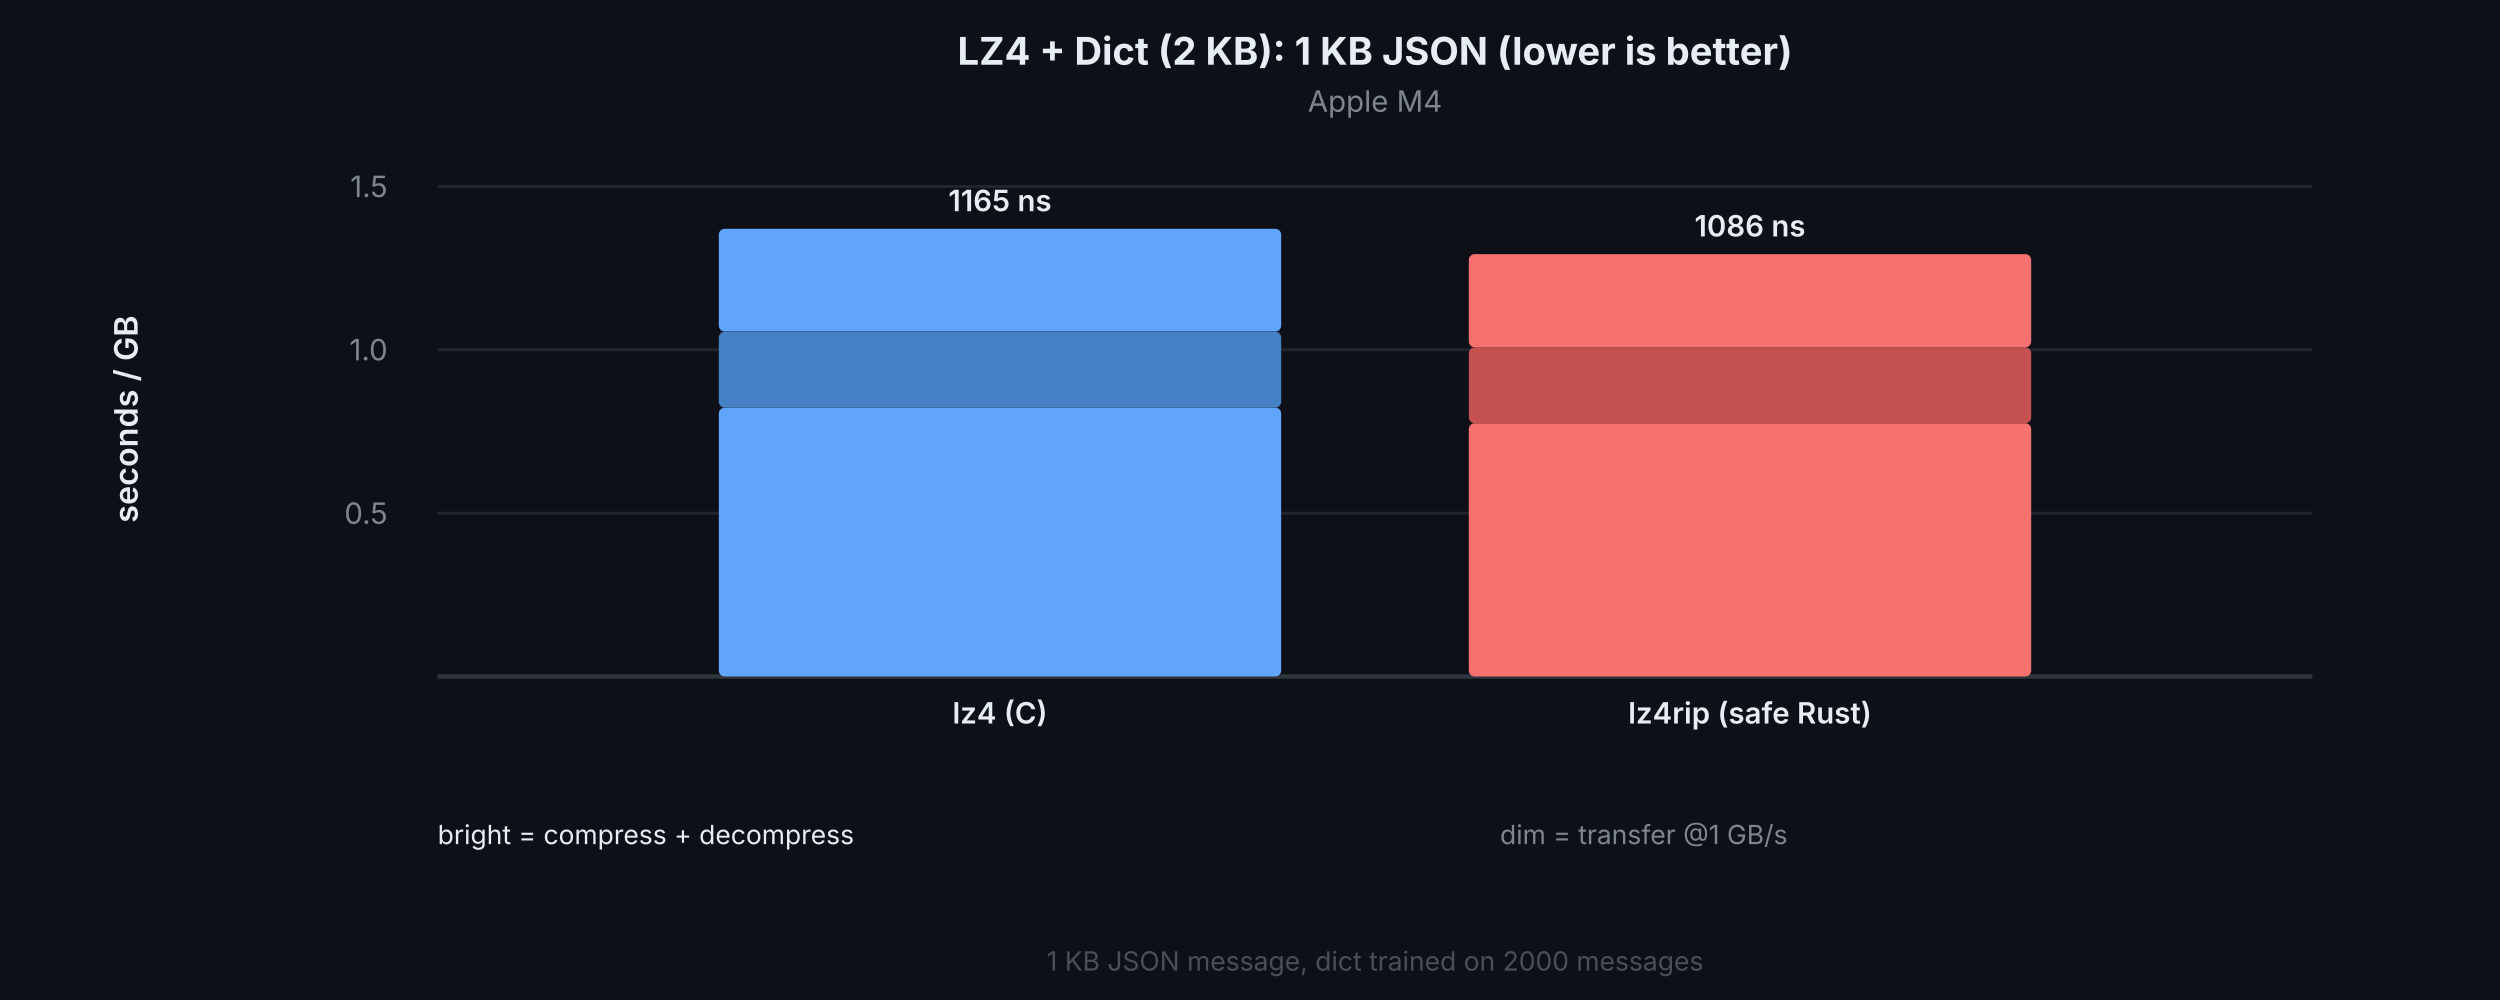
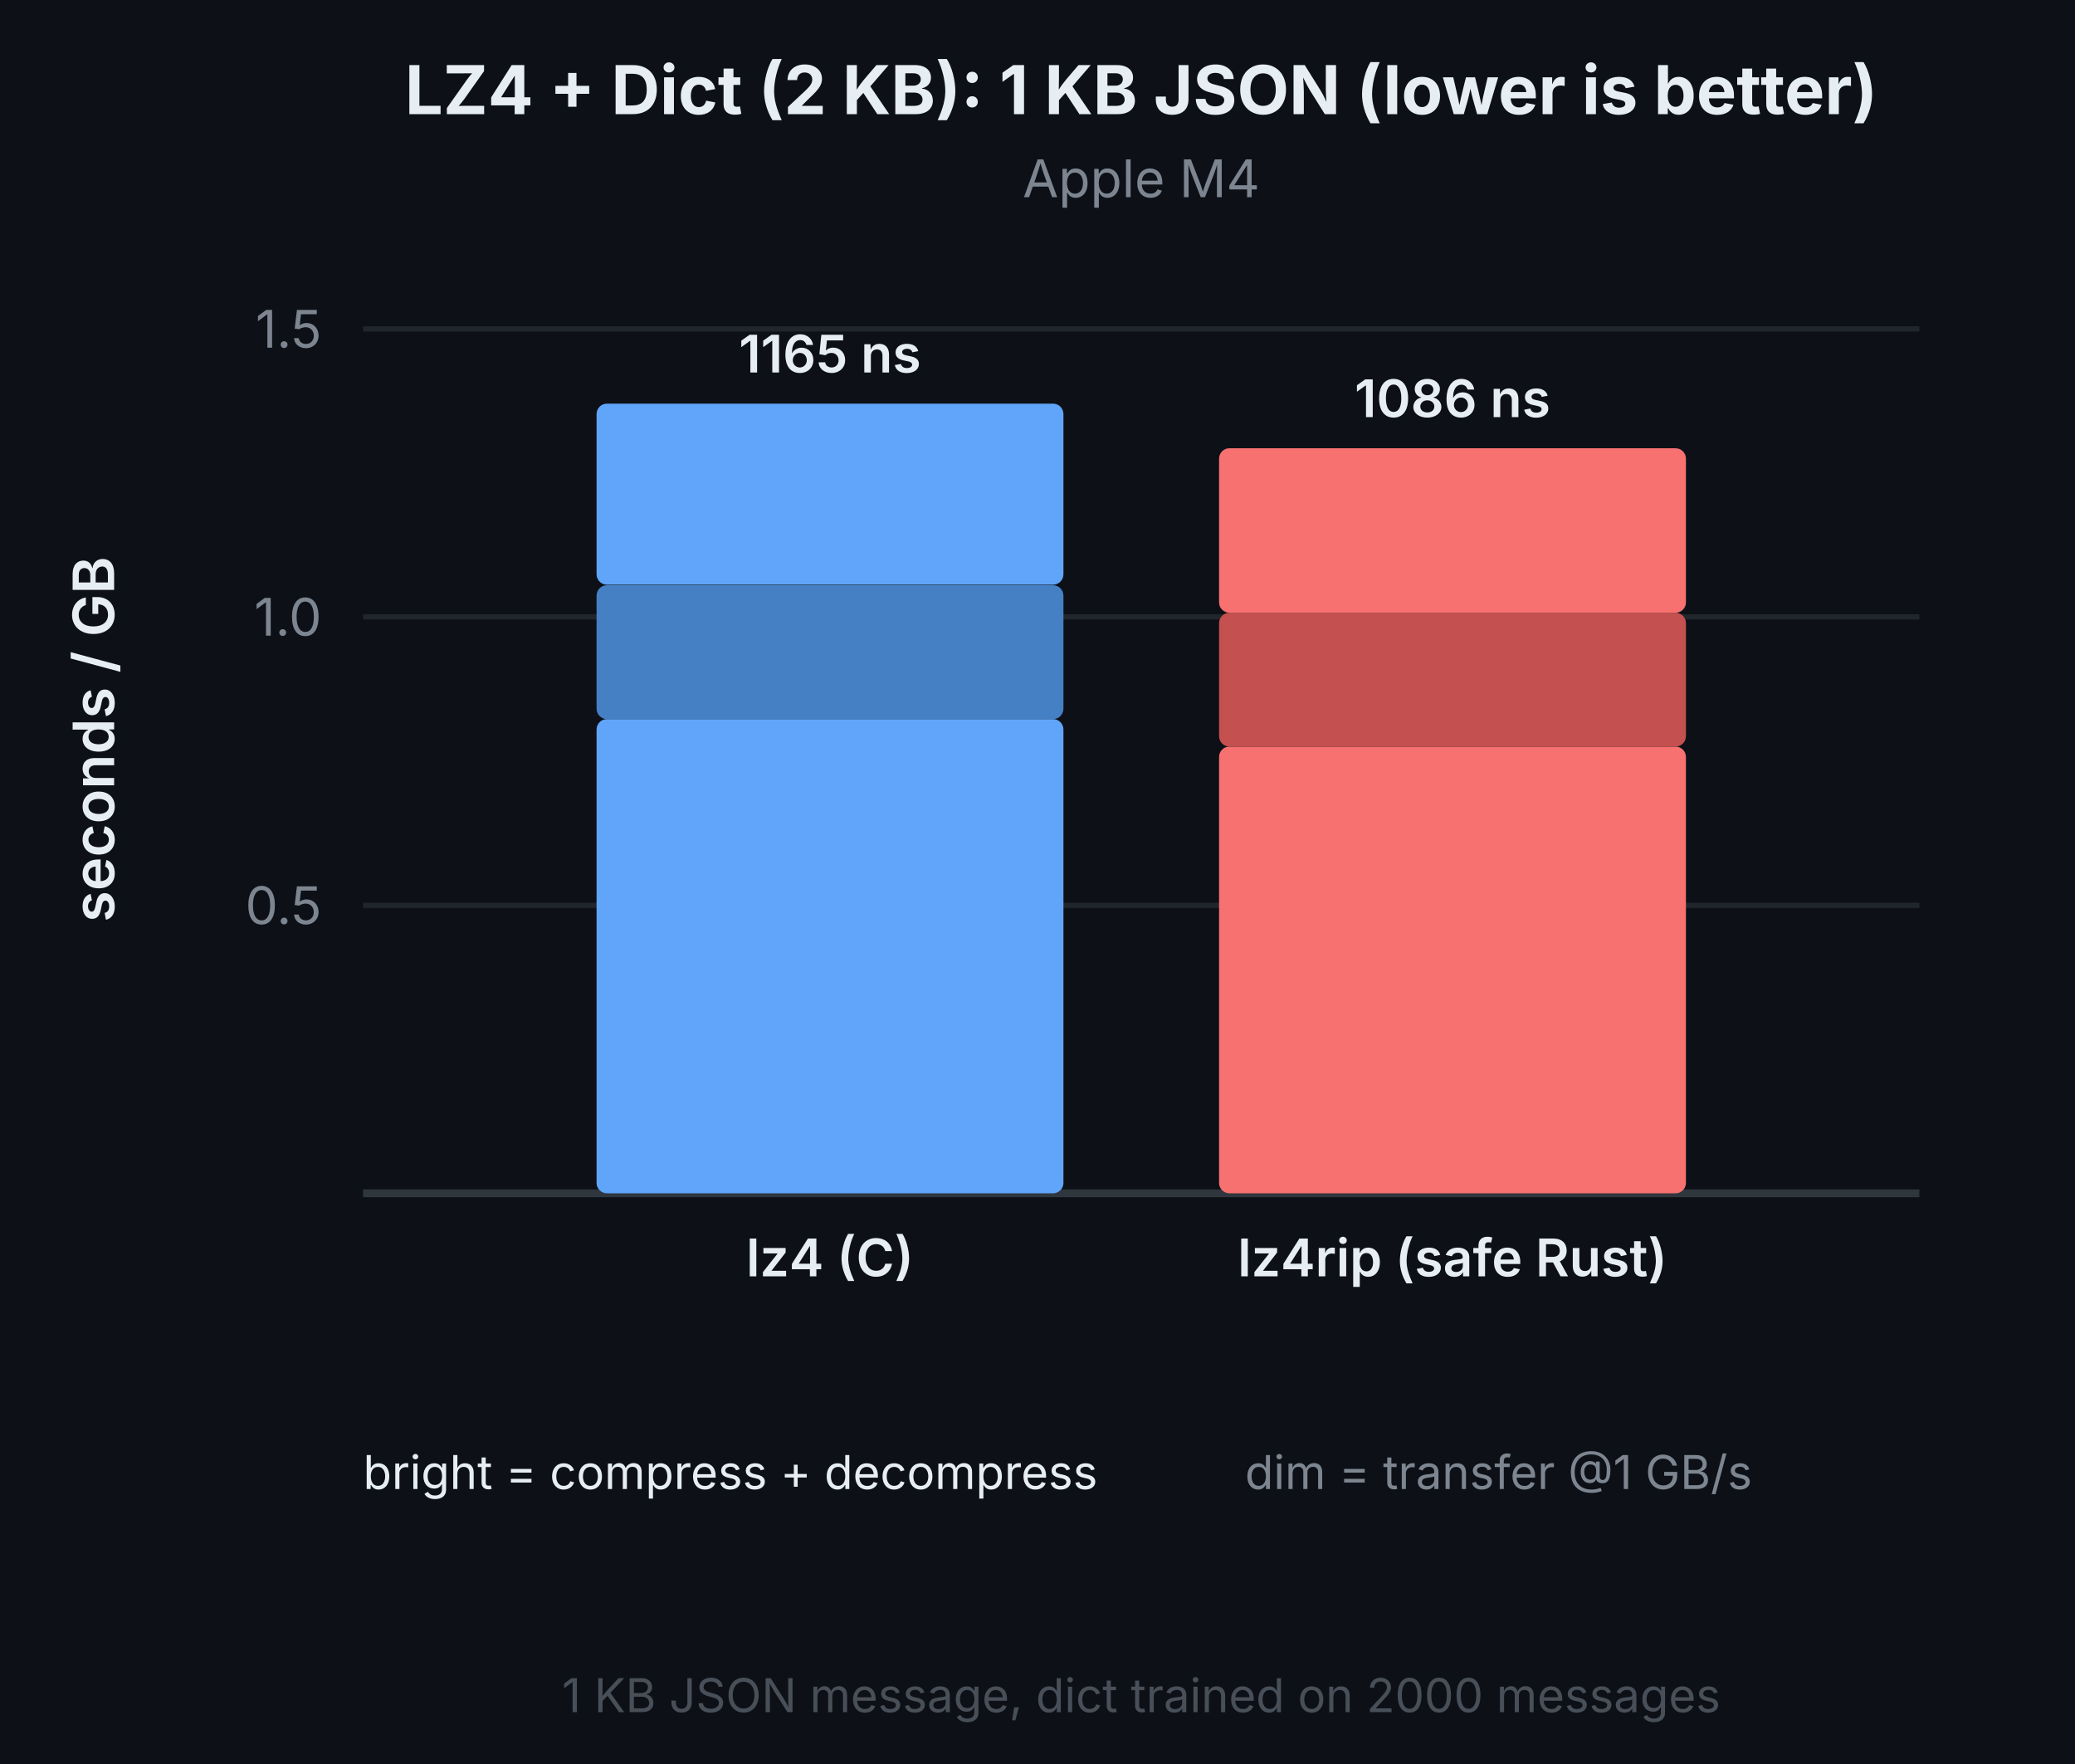
- <svg xmlns="http://www.w3.org/2000/svg" viewBox="0 0 850 340" font-family="system-ui, -apple-system, sans-serif">
-   <rect width="850" height="340" fill="#0d1117" />
-   <text x="467.5" y="22" text-anchor="middle" fill="#e6edf3" font-size="13" font-weight="700">LZ4 + Dict (2 KB): 1 KB JSON (lower is better)</text>
-   <text x="467.5" y="38" text-anchor="middle" fill="#7d8590" font-size="10">Apple M4</text>
-   <line x1="148.8" y1="174.5" x2="786.2" y2="174.5" stroke="#21262d" stroke-width="1" />
-   <text x="131.8" y="174.5" text-anchor="end" dominant-baseline="middle" fill="#7d8590" font-size="10">0.5</text>
-   <line x1="148.8" y1="118.9" x2="786.2" y2="118.9" stroke="#21262d" stroke-width="1" />
-   <text x="131.8" y="118.9" text-anchor="end" dominant-baseline="middle" fill="#7d8590" font-size="10">1.0</text>
-   <line x1="148.8" y1="63.4" x2="786.2" y2="63.4" stroke="#21262d" stroke-width="1" />
-   <text x="131.8" y="63.4" text-anchor="end" dominant-baseline="middle" fill="#7d8590" font-size="10">1.5</text>
-   <line x1="148.8" y1="230" x2="786.2" y2="230" stroke="#30363d" stroke-width="1.5" />
-   <text x="46.8" y="142.5" text-anchor="middle" fill="#e6edf3" font-size="11" font-weight="600" transform="rotate(-90,46.8,142.5)">seconds / GB</text>
-   <rect x="244.4" y="138.6" width="191.2" height="91.4" fill="#60a5fa" rx="2" />
-   <rect x="244.4" y="112.8" width="191.2" height="25.8" fill="#4680c4" rx="2" />
-   <rect x="244.4" y="77.8" width="191.2" height="34.9" fill="#60a5fa" rx="2" />
-   <text x="340.0" y="71.8" text-anchor="middle" fill="#e6edf3" font-size="10" font-weight="600">1165 ns</text>
-   <rect x="499.4" y="143.9" width="191.2" height="86.1" fill="#f87171" rx="2" />
-   <rect x="499.4" y="118.1" width="191.2" height="25.8" fill="#c45050" rx="2" />
-   <rect x="499.4" y="86.4" width="191.2" height="31.7" fill="#f87171" rx="2" />
-   <text x="595.0" y="80.4" text-anchor="middle" fill="#e6edf3" font-size="10" font-weight="600">1086 ns</text>
-   <text x="340.0" y="246" text-anchor="middle" fill="#e6edf3" font-size="10" font-weight="600">lz4 (C)</text>
-   <text x="595.0" y="246" text-anchor="middle" fill="#e6edf3" font-size="10" font-weight="600">lz4rip (safe Rust)</text>
-   <text x="148.8" y="287" fill="#e6edf3" font-size="9">bright = compress + decompress</text>
-   <text x="510.0" y="287" fill="#7d8590" font-size="9">dim = transfer @1 GB/s</text>
-   <text x="467.5" y="330" text-anchor="middle" fill="#484f58" font-size="9">1 KB JSON message, dict trained on 2000 messages</text>
+ <svg xmlns="http://www.w3.org/2000/svg" viewBox="0 0 400 340" font-family="system-ui, -apple-system, sans-serif">
+   <rect width="400" height="340" fill="#0d1117" />
+   <text x="220.0" y="22" text-anchor="middle" fill="#e6edf3" font-size="13" font-weight="700">LZ4 + Dict (2 KB): 1 KB JSON (lower is better)</text>
+   <text x="220.0" y="38" text-anchor="middle" fill="#7d8590" font-size="10">Apple M4</text>
+   <line x1="70" y1="174.5" x2="370" y2="174.5" stroke="#21262d" stroke-width="1" />
+   <text x="62" y="174.5" text-anchor="end" dominant-baseline="middle" fill="#7d8590" font-size="10">0.5</text>
+   <line x1="70" y1="118.9" x2="370" y2="118.9" stroke="#21262d" stroke-width="1" />
+   <text x="62" y="118.9" text-anchor="end" dominant-baseline="middle" fill="#7d8590" font-size="10">1.0</text>
+   <line x1="70" y1="63.4" x2="370" y2="63.4" stroke="#21262d" stroke-width="1" />
+   <text x="62" y="63.4" text-anchor="end" dominant-baseline="middle" fill="#7d8590" font-size="10">1.5</text>
+   <line x1="70" y1="230" x2="370" y2="230" stroke="#30363d" stroke-width="1.5" />
+   <text x="22" y="142.5" text-anchor="middle" fill="#e6edf3" font-size="11" font-weight="600" transform="rotate(-90,22,142.5)">seconds / GB</text>
+   <rect x="115.0" y="138.6" width="90.0" height="91.4" fill="#60a5fa" rx="2" />
+   <rect x="115.0" y="112.8" width="90.0" height="25.8" fill="#4680c4" rx="2" />
+   <rect x="115.0" y="77.8" width="90.0" height="34.9" fill="#60a5fa" rx="2" />
+   <text x="160.0" y="71.8" text-anchor="middle" fill="#e6edf3" font-size="10" font-weight="600">1165 ns</text>
+   <rect x="235.0" y="143.9" width="90.0" height="86.1" fill="#f87171" rx="2" />
+   <rect x="235.0" y="118.1" width="90.0" height="25.8" fill="#c45050" rx="2" />
+   <rect x="235.0" y="86.4" width="90.0" height="31.7" fill="#f87171" rx="2" />
+   <text x="280.0" y="80.4" text-anchor="middle" fill="#e6edf3" font-size="10" font-weight="600">1086 ns</text>
+   <text x="160.0" y="246" text-anchor="middle" fill="#e6edf3" font-size="10" font-weight="600">lz4 (C)</text>
+   <text x="280.0" y="246" text-anchor="middle" fill="#e6edf3" font-size="10" font-weight="600">lz4rip (safe Rust)</text>
+   <text x="70" y="287" fill="#e6edf3" font-size="9">bright = compress + decompress</text>
+   <text x="240" y="287" fill="#7d8590" font-size="9">dim = transfer @1 GB/s</text>
+   <text x="220.0" y="330" text-anchor="middle" fill="#484f58" font-size="9">1 KB JSON message, dict trained on 2000 messages</text>
</svg>
